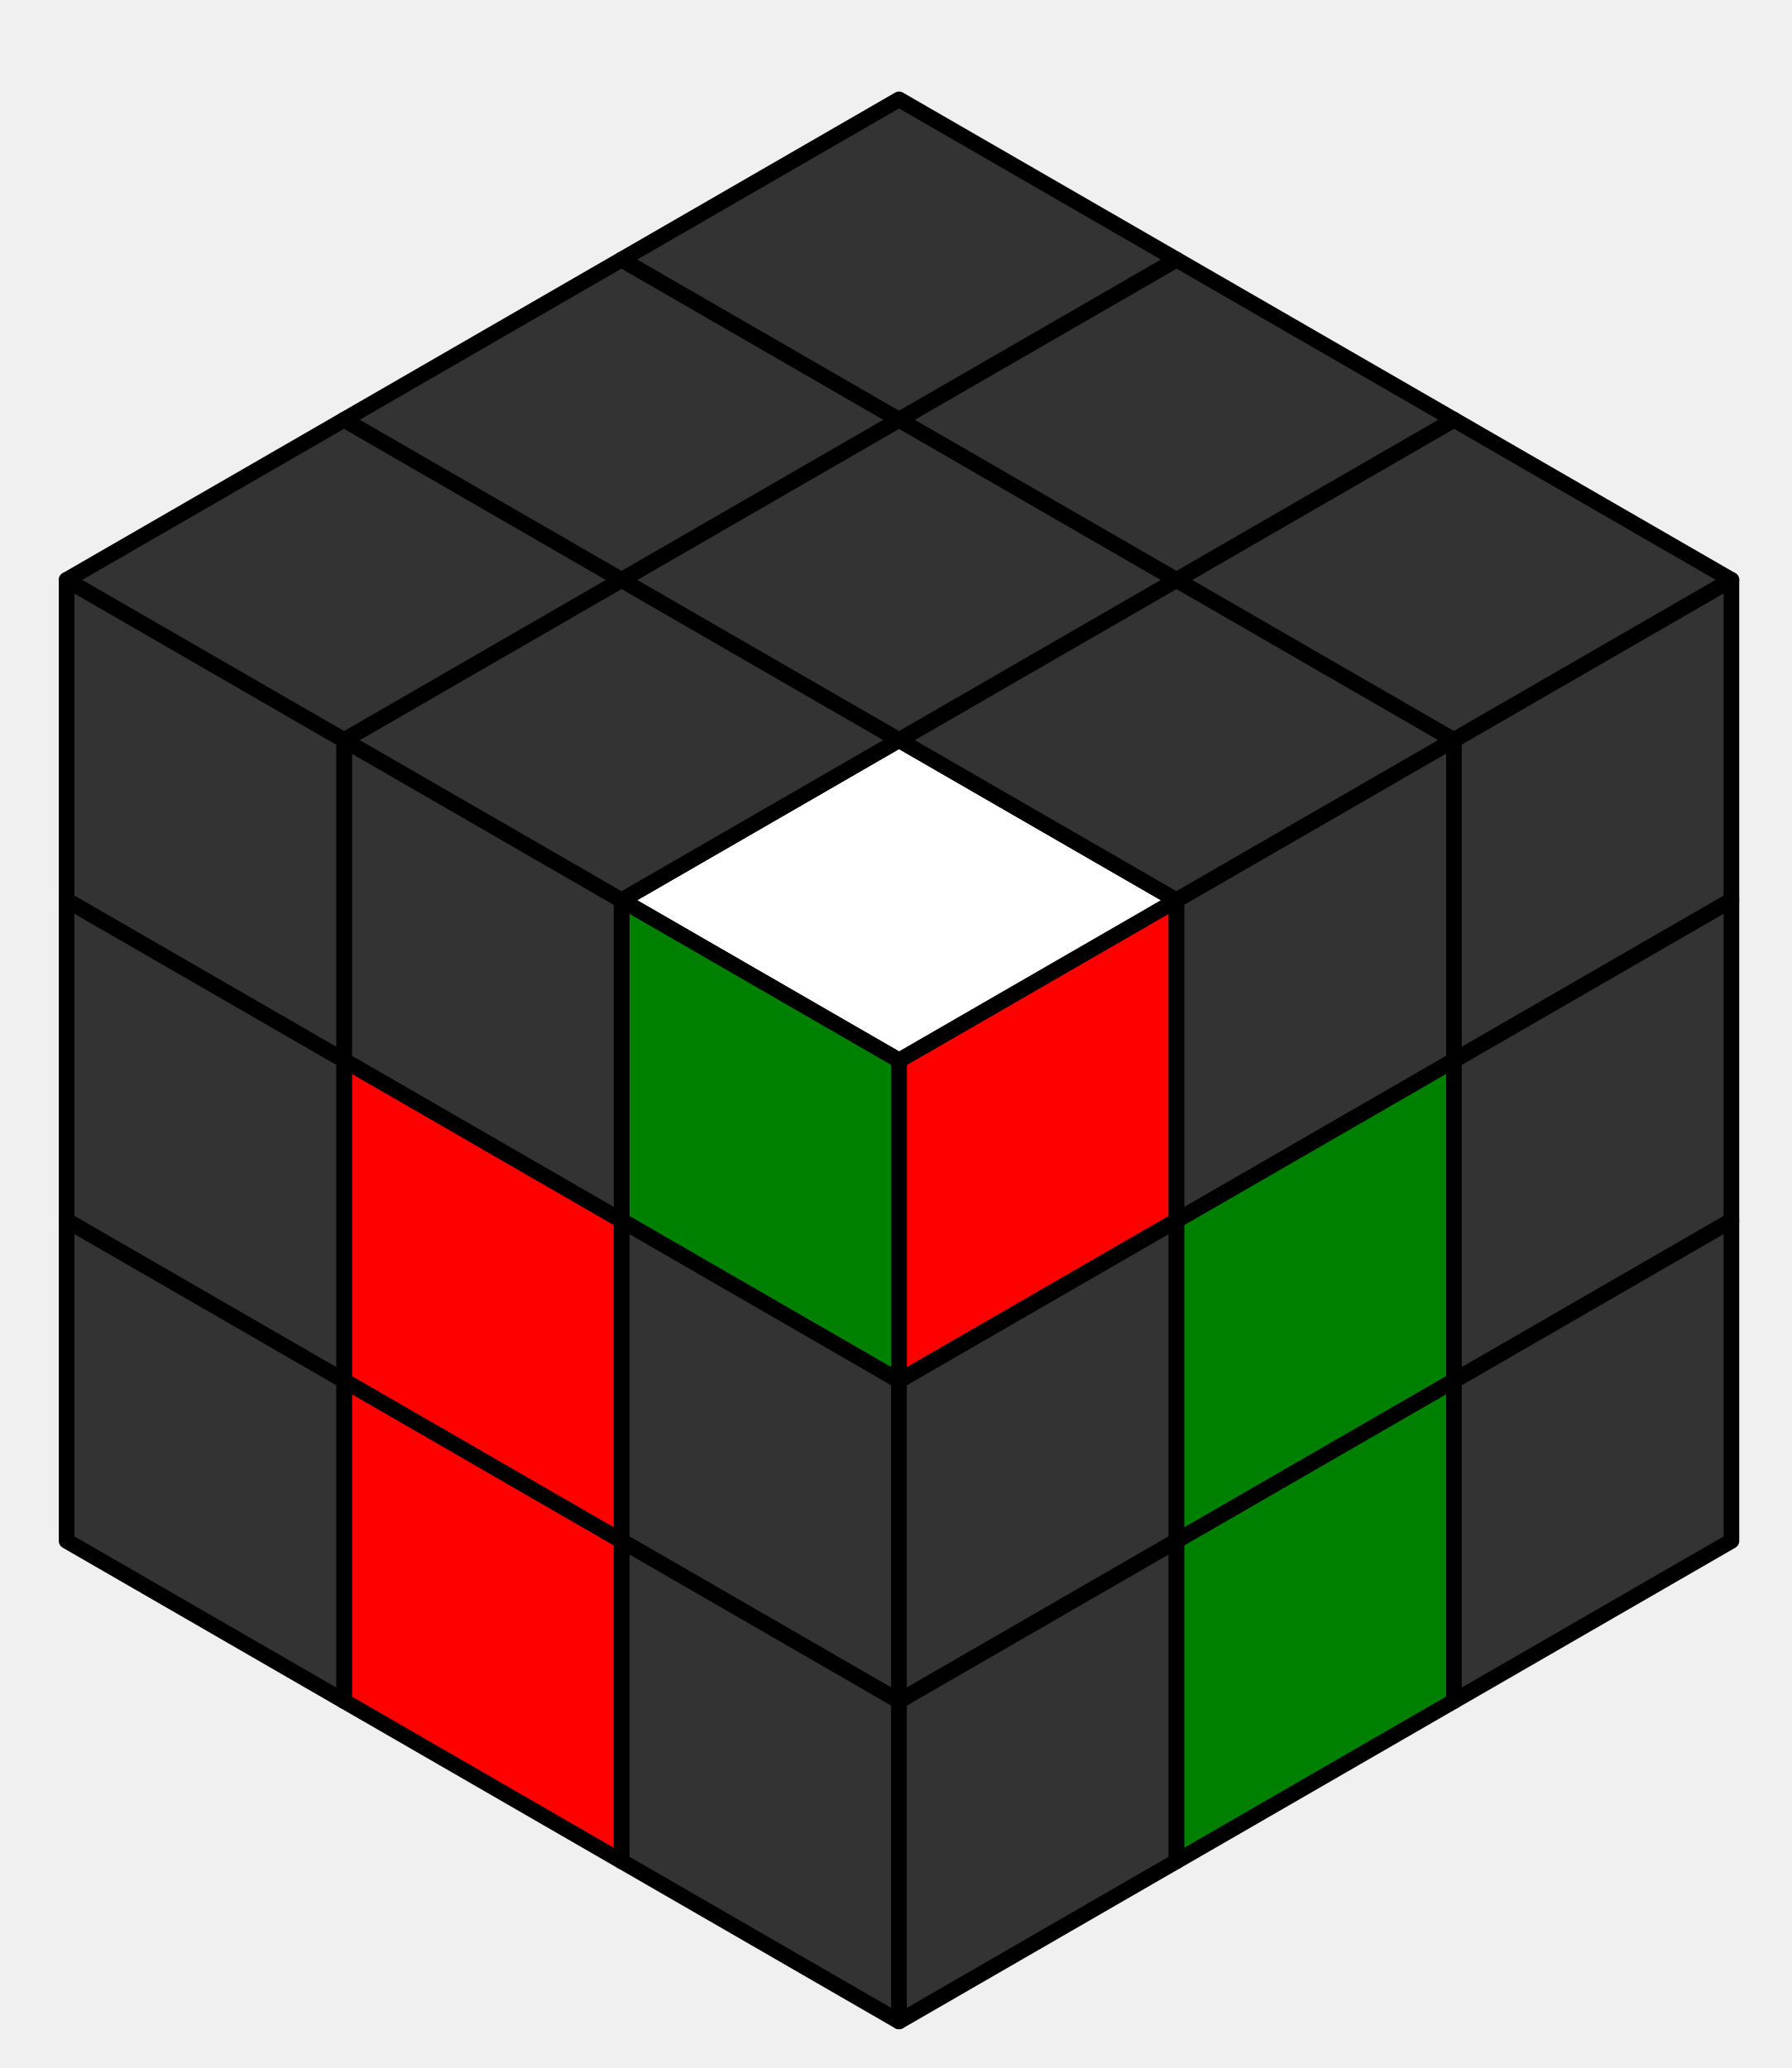
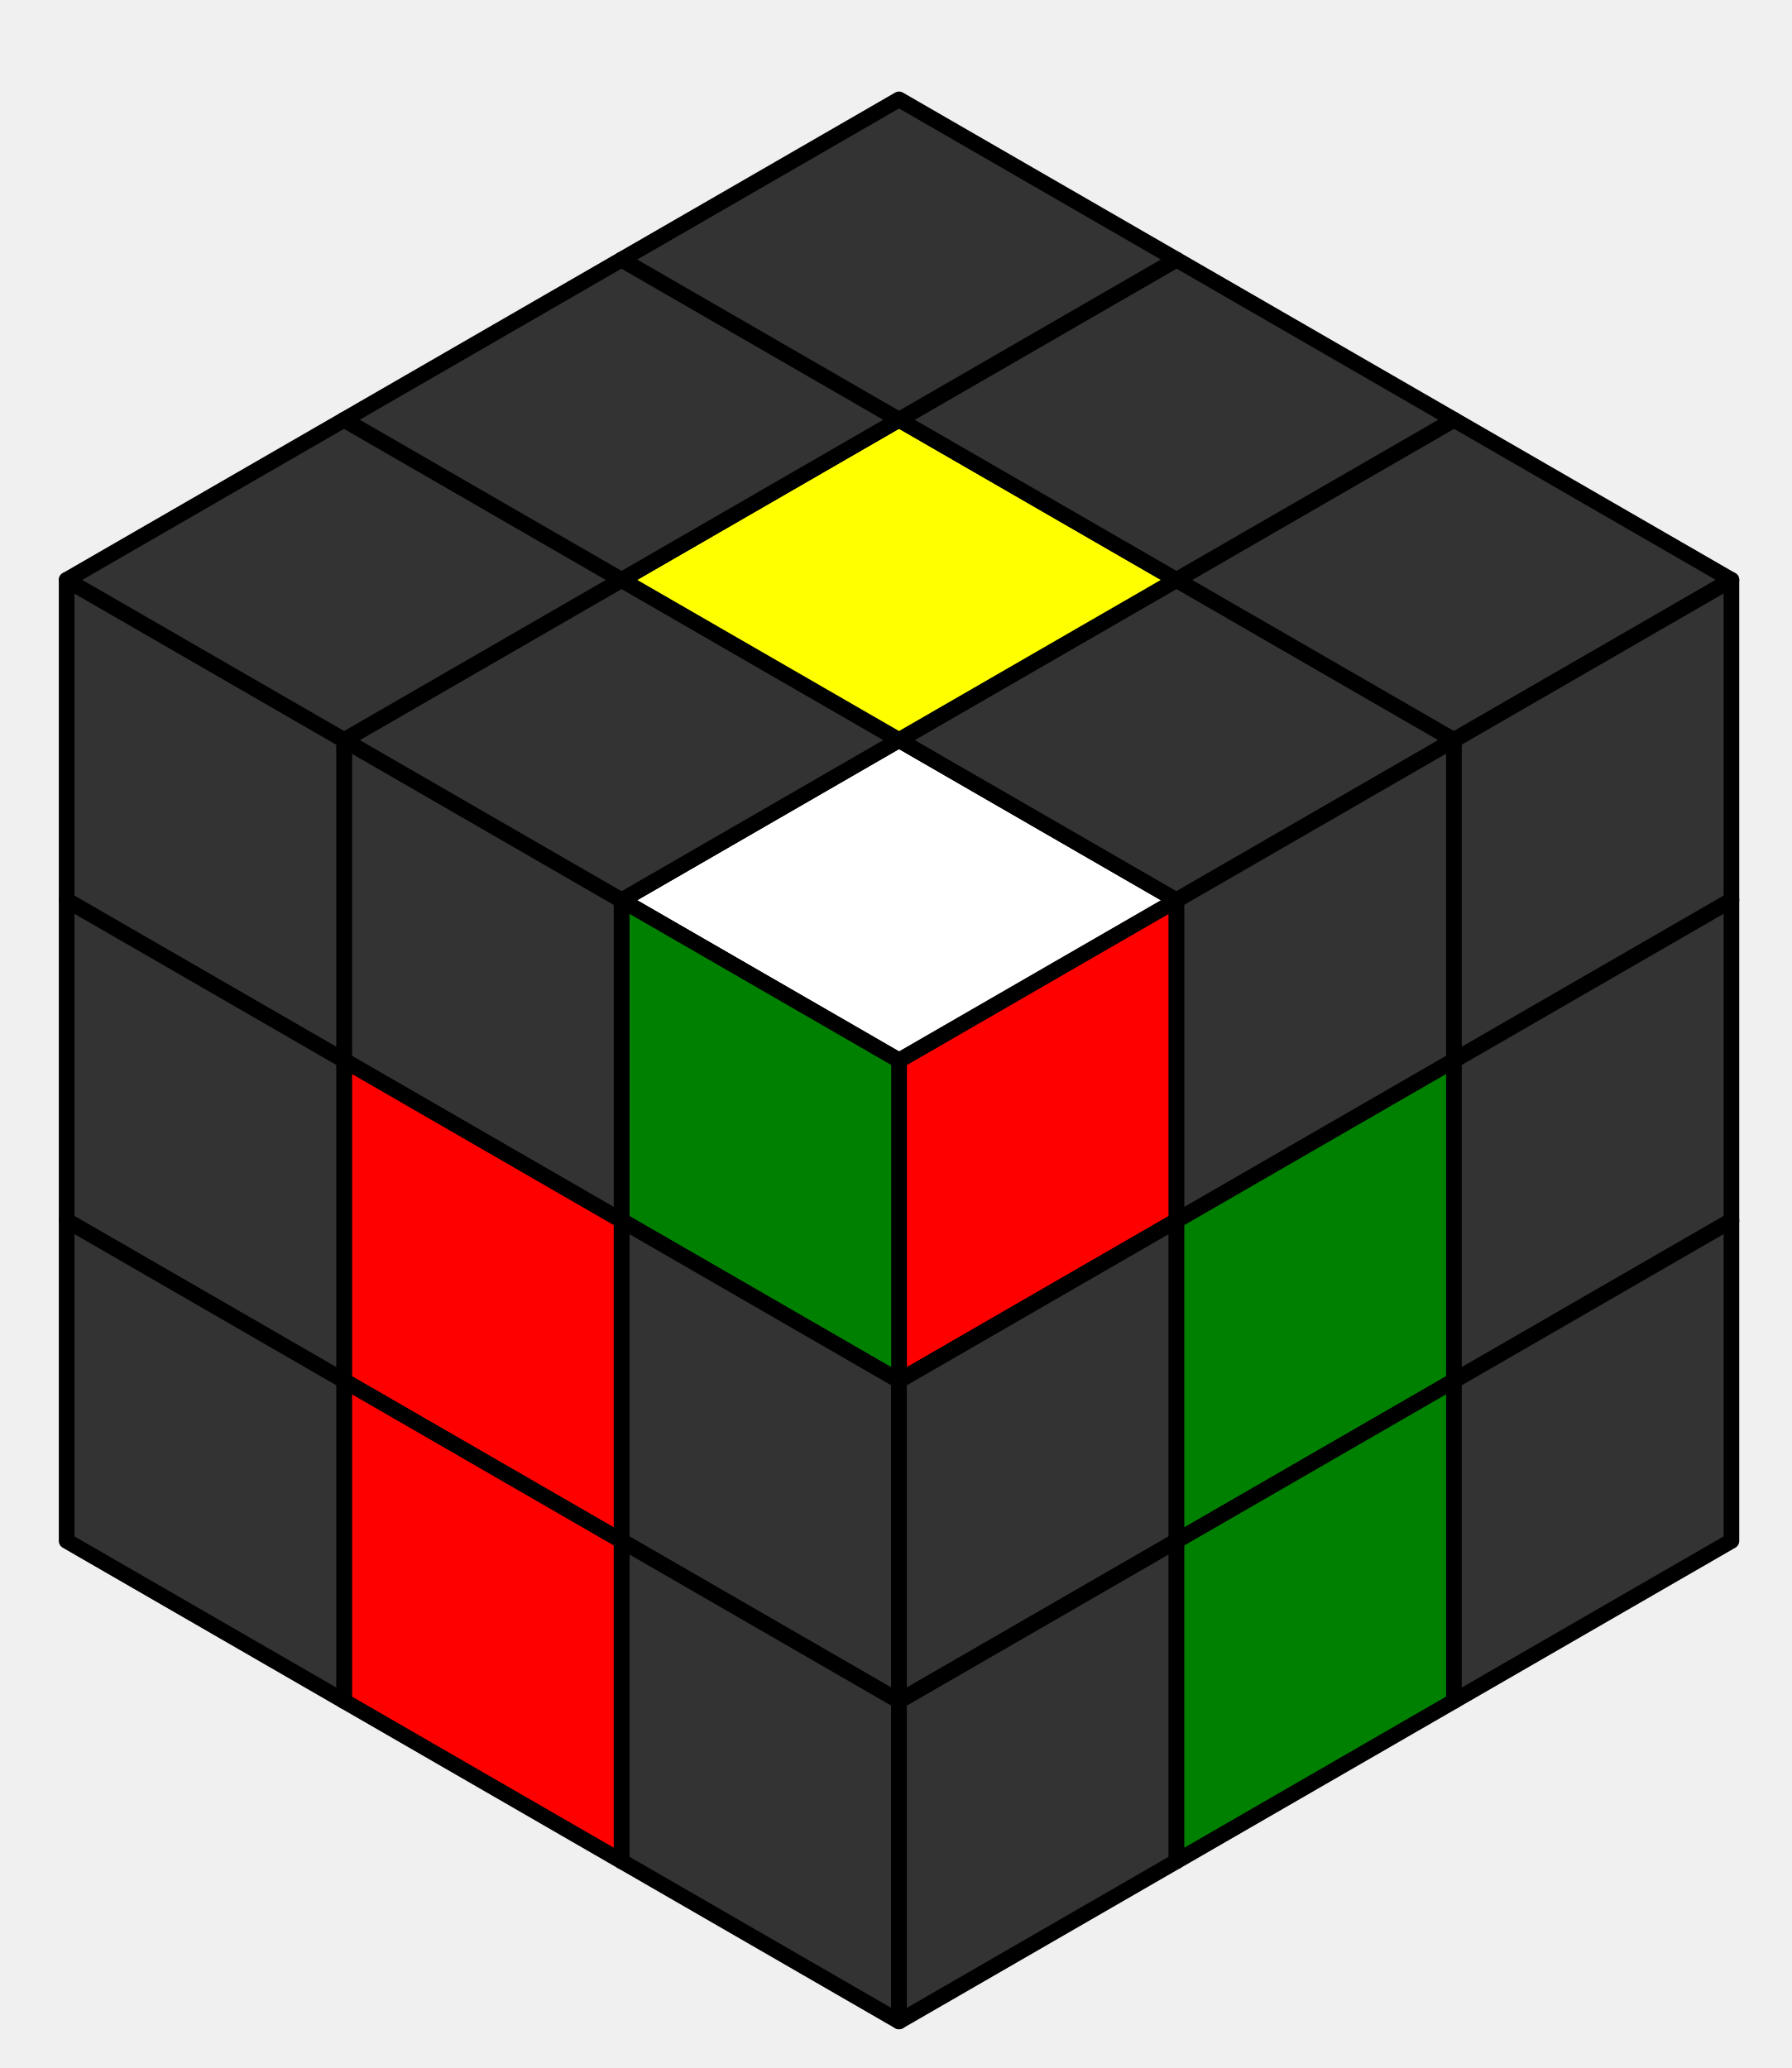
<svg xmlns="http://www.w3.org/2000/svg" version="1.1" id="svg8" x="0px" y="0px" width="294.179px" height="339.688px" viewBox="0 0 294.179 339.688" enable-background="new 0 0 294.179 339.688" xml:space="preserve">
  <defs id="defs3">
	
	
		</defs>
  <g id="layer1" transform="translate(-41.38718,-50.19777)">
    <path id="path144" fill="none" d="   M335.566,304.964l-147.09,84.922L41.387,304.964V135.12l147.089-84.922l147.09,84.922V304.964z" />
  </g>
  <g id="layer2" transform="translate(-41.38718,-50.19777)">
    <path id="path151-73" fill="#FF0000" stroke="#000000" stroke-width="0.682" d="M234.606,198.07l-45.569,26.31v52.618l45.569-26.31   V198.07z" style="stroke-width:2.57;stroke-miterlimit:4;stroke-dasharray:none;stroke-linejoin:round" />
    <path id="path173-5" fill="#FFFFFF" stroke="#000000" stroke-width="0.682" d="M189.037,171.761l-45.569,26.309l45.569,26.31   l45.569-26.31L189.037,171.761z" style="stroke-width:2.57;stroke-miterlimit:4;stroke-dasharray:none;stroke-linejoin:round" />
    <path id="path320" fill="#008000" stroke="#000000" stroke-width="0.682" d="M143.468,198.07l45.569,26.31v52.618l-45.569-26.31   V198.07z" style="stroke-width:2.57;stroke-miterlimit:4;stroke-dasharray:none;stroke-linejoin:round" />
    <path id="path339" fill="#333333" stroke="#000000" stroke-width="0.682" d="M143.468,250.688l45.569,26.31v52.618l-45.569-26.309   V250.688z" style="stroke-width:2.57;stroke-miterlimit:4;stroke-dasharray:none;stroke-linejoin:round" />
    <path id="path341" fill="#333333" stroke="#000000" stroke-width="0.682" d="M143.468,303.308l45.569,26.309v52.619l-45.569-26.31   V303.308z" style="stroke-width:2.57;stroke-miterlimit:4;stroke-dasharray:none;stroke-linejoin:round" />
    <path id="path343" fill="#333333" stroke="#000000" stroke-width="0.682" d="M97.899,171.761l45.569,26.31v52.618L97.899,224.38   V171.761z" style="stroke-width:2.57;stroke-miterlimit:4;stroke-dasharray:none;stroke-linejoin:round" />
    <path id="path345" fill="#FF0000" stroke="#000000" stroke-width="0.682" d="M97.899,224.38l45.569,26.309v52.619l-45.569-26.31   V224.38z" style="stroke-width:2.57;stroke-miterlimit:4;stroke-dasharray:none;stroke-linejoin:round" />
    <path id="path347" fill="#FF0000" stroke="#000000" stroke-width="0.682" d="M97.899,276.998l45.569,26.31v52.618l-45.569-26.31   V276.998z" style="stroke-width:2.57;stroke-miterlimit:4;stroke-dasharray:none;stroke-linejoin:round" />
    <path id="path349" fill="#333333" stroke="#000000" stroke-width="0.682" d="M52.33,145.451l45.569,26.31v52.619L52.33,198.07   V145.451z" style="stroke-width:2.57;stroke-miterlimit:4;stroke-dasharray:none;stroke-linejoin:round" />
    <path id="path351" fill="#333333" stroke="#000000" stroke-width="0.682" d="M52.33,198.07l45.569,26.31v52.618l-45.569-26.31   V198.07z" style="stroke-width:2.57;stroke-miterlimit:4;stroke-dasharray:none;stroke-linejoin:round" />
    <path id="path353" fill="#333333" stroke="#000000" stroke-width="0.682" d="M52.33,250.688l45.569,26.31v52.618l-45.569-26.31   V250.688z" style="stroke-width:2.57;stroke-miterlimit:4;stroke-dasharray:none;stroke-linejoin:round" />
    <path id="path355" fill="#333333" stroke="#000000" stroke-width="0.682" d="M143.468,145.452l-45.569,26.309l45.569,26.31   l45.569-26.31L143.468,145.452z" style="stroke-width:2.57;stroke-miterlimit:4;stroke-dasharray:none;stroke-linejoin:round" />
    <path id="path357" fill="#333333" stroke="#000000" stroke-width="0.682" d="M97.899,119.142L52.33,145.451l45.569,26.31   l45.569-26.31L97.899,119.142z" style="stroke-width:2.57;stroke-miterlimit:4;stroke-dasharray:none;stroke-linejoin:round" />
    <path id="path359" fill="#333333" stroke="#000000" stroke-width="0.682" d="M234.606,145.452l-45.569,26.309l45.569,26.31   l45.569-26.31L234.606,145.452z" style="stroke-width:2.57;stroke-miterlimit:4;stroke-dasharray:none;stroke-linejoin:round" />
-     <path id="path361" fill="#333333" stroke="#000000" stroke-width="0.682" d="M189.037,119.142l-45.569,26.309l45.569,26.31   l45.569-26.31L189.037,119.142z" style="stroke-width:2.57;stroke-miterlimit:4;stroke-dasharray:none;stroke-linejoin:round" />
+     <path id="path361" fill="#333333" stroke="#000000" stroke-width="0.682" d="M189.037,119.142l-45.569,26.309l45.569,26.31   l45.569-26.31L189.037,119.142z" style="stroke-width:2.57;stroke-miterlimit:4;stroke-dasharray:none;stroke-linejoin:round;fill:#ffff00" />
    <path id="path363" fill="#333333" stroke="#000000" stroke-width="0.682" d="M143.468,92.833l-45.569,26.309l45.569,26.31   l45.569-26.31L143.468,92.833z" style="stroke-width:2.57;stroke-miterlimit:4;stroke-dasharray:none;stroke-linejoin:round" />
    <path id="path365" fill="#333333" stroke="#000000" stroke-width="0.682" d="M280.176,119.143l-45.569,26.309l45.569,26.31   l45.568-26.31L280.176,119.143z" style="stroke-width:2.57;stroke-miterlimit:4;stroke-dasharray:none;stroke-linejoin:round" />
    <path id="path367" fill="#333333" stroke="#000000" stroke-width="0.682" d="M234.606,92.833l-45.569,26.309l45.569,26.31   l45.569-26.31L234.606,92.833z" style="stroke-width:2.57;stroke-miterlimit:4;stroke-dasharray:none;stroke-linejoin:round" />
    <path id="path369" fill="#333333" stroke="#000000" stroke-width="0.682" d="M189.037,66.523l-45.569,26.309l45.569,26.31   l45.569-26.31L189.037,66.523z" style="stroke-width:2.57;stroke-miterlimit:4;stroke-dasharray:none;stroke-linejoin:round" />
    <path id="path371" fill="#333333" stroke="#000000" stroke-width="0.682" d="M234.606,250.688l-45.569,26.31v52.618l45.569-26.309   V250.688z" style="stroke-width:2.57;stroke-miterlimit:4;stroke-dasharray:none;stroke-linejoin:round" />
    <path id="path373" fill="#333333" stroke="#000000" stroke-width="0.682" d="M234.606,303.308l-45.569,26.309v52.619l45.569-26.31   V303.308z" style="stroke-width:2.57;stroke-miterlimit:4;stroke-dasharray:none;stroke-linejoin:round" />
    <path id="path375" fill="#333333" stroke="#000000" stroke-width="0.682" d="M280.176,171.761l-45.569,26.31v52.618l45.569-26.309   V171.761z" style="stroke-width:2.57;stroke-miterlimit:4;stroke-dasharray:none;stroke-linejoin:round" />
    <path id="path377" fill="#008000" stroke="#000000" stroke-width="0.682" d="M280.176,224.38l-45.569,26.309v52.619l45.569-26.31   V224.38z" style="stroke-width:2.57;stroke-miterlimit:4;stroke-dasharray:none;stroke-linejoin:round" />
    <path id="path379" fill="#008000" stroke="#000000" stroke-width="0.682" d="M280.176,276.998l-45.569,26.31v52.619l45.569-26.311   V276.998z" style="stroke-width:2.57;stroke-miterlimit:4;stroke-dasharray:none;stroke-linejoin:round" />
    <path id="path381" fill="#333333" stroke="#000000" stroke-width="0.682" d="M325.744,145.452l-45.568,26.31v52.619l45.568-26.31   V145.452z" style="stroke-width:2.57;stroke-miterlimit:4;stroke-dasharray:none;stroke-linejoin:round" />
    <path id="path383" fill="#333333" stroke="#000000" stroke-width="0.682" d="M325.744,198.07l-45.568,26.31v52.618l45.568-26.31   V198.07z" style="stroke-width:2.57;stroke-miterlimit:4;stroke-dasharray:none;stroke-linejoin:round" />
    <path id="path385" fill="#333333" stroke="#000000" stroke-width="0.682" d="M325.744,250.688l-45.568,26.31v52.618l45.568-26.309   V250.688z" style="stroke-width:2.57;stroke-miterlimit:4;stroke-dasharray:none;stroke-linejoin:round" />
  </g>
</svg>
